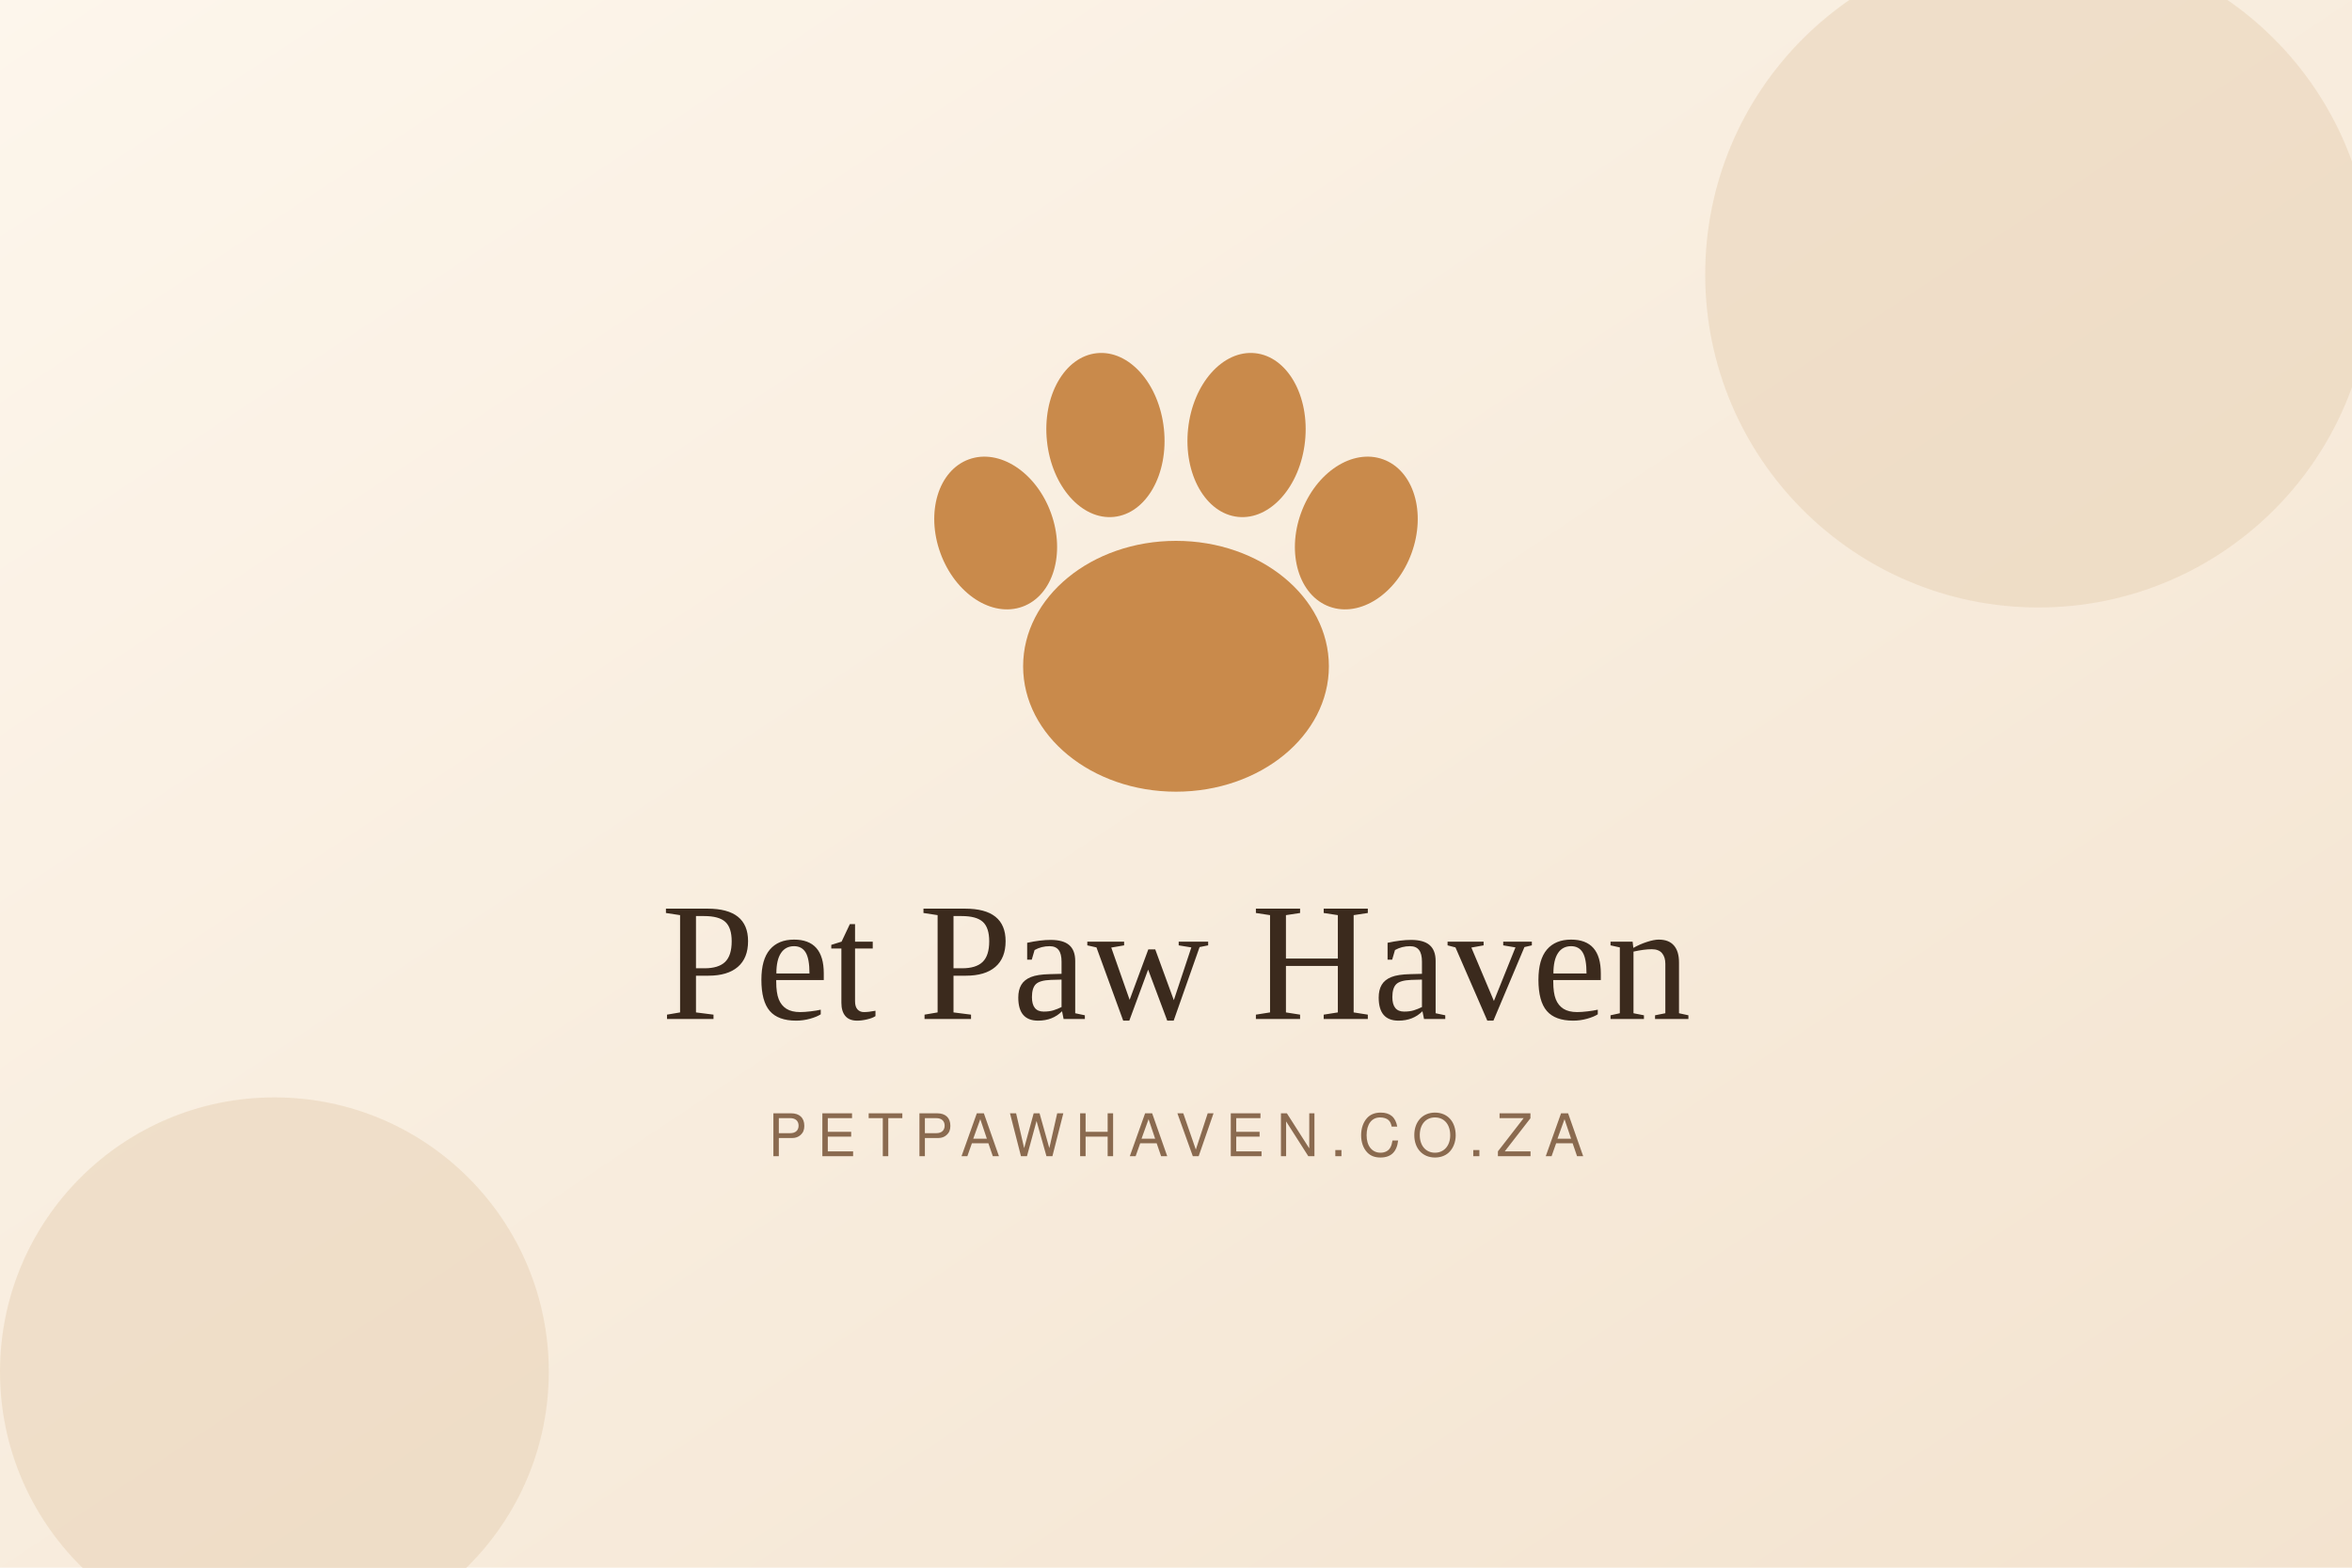
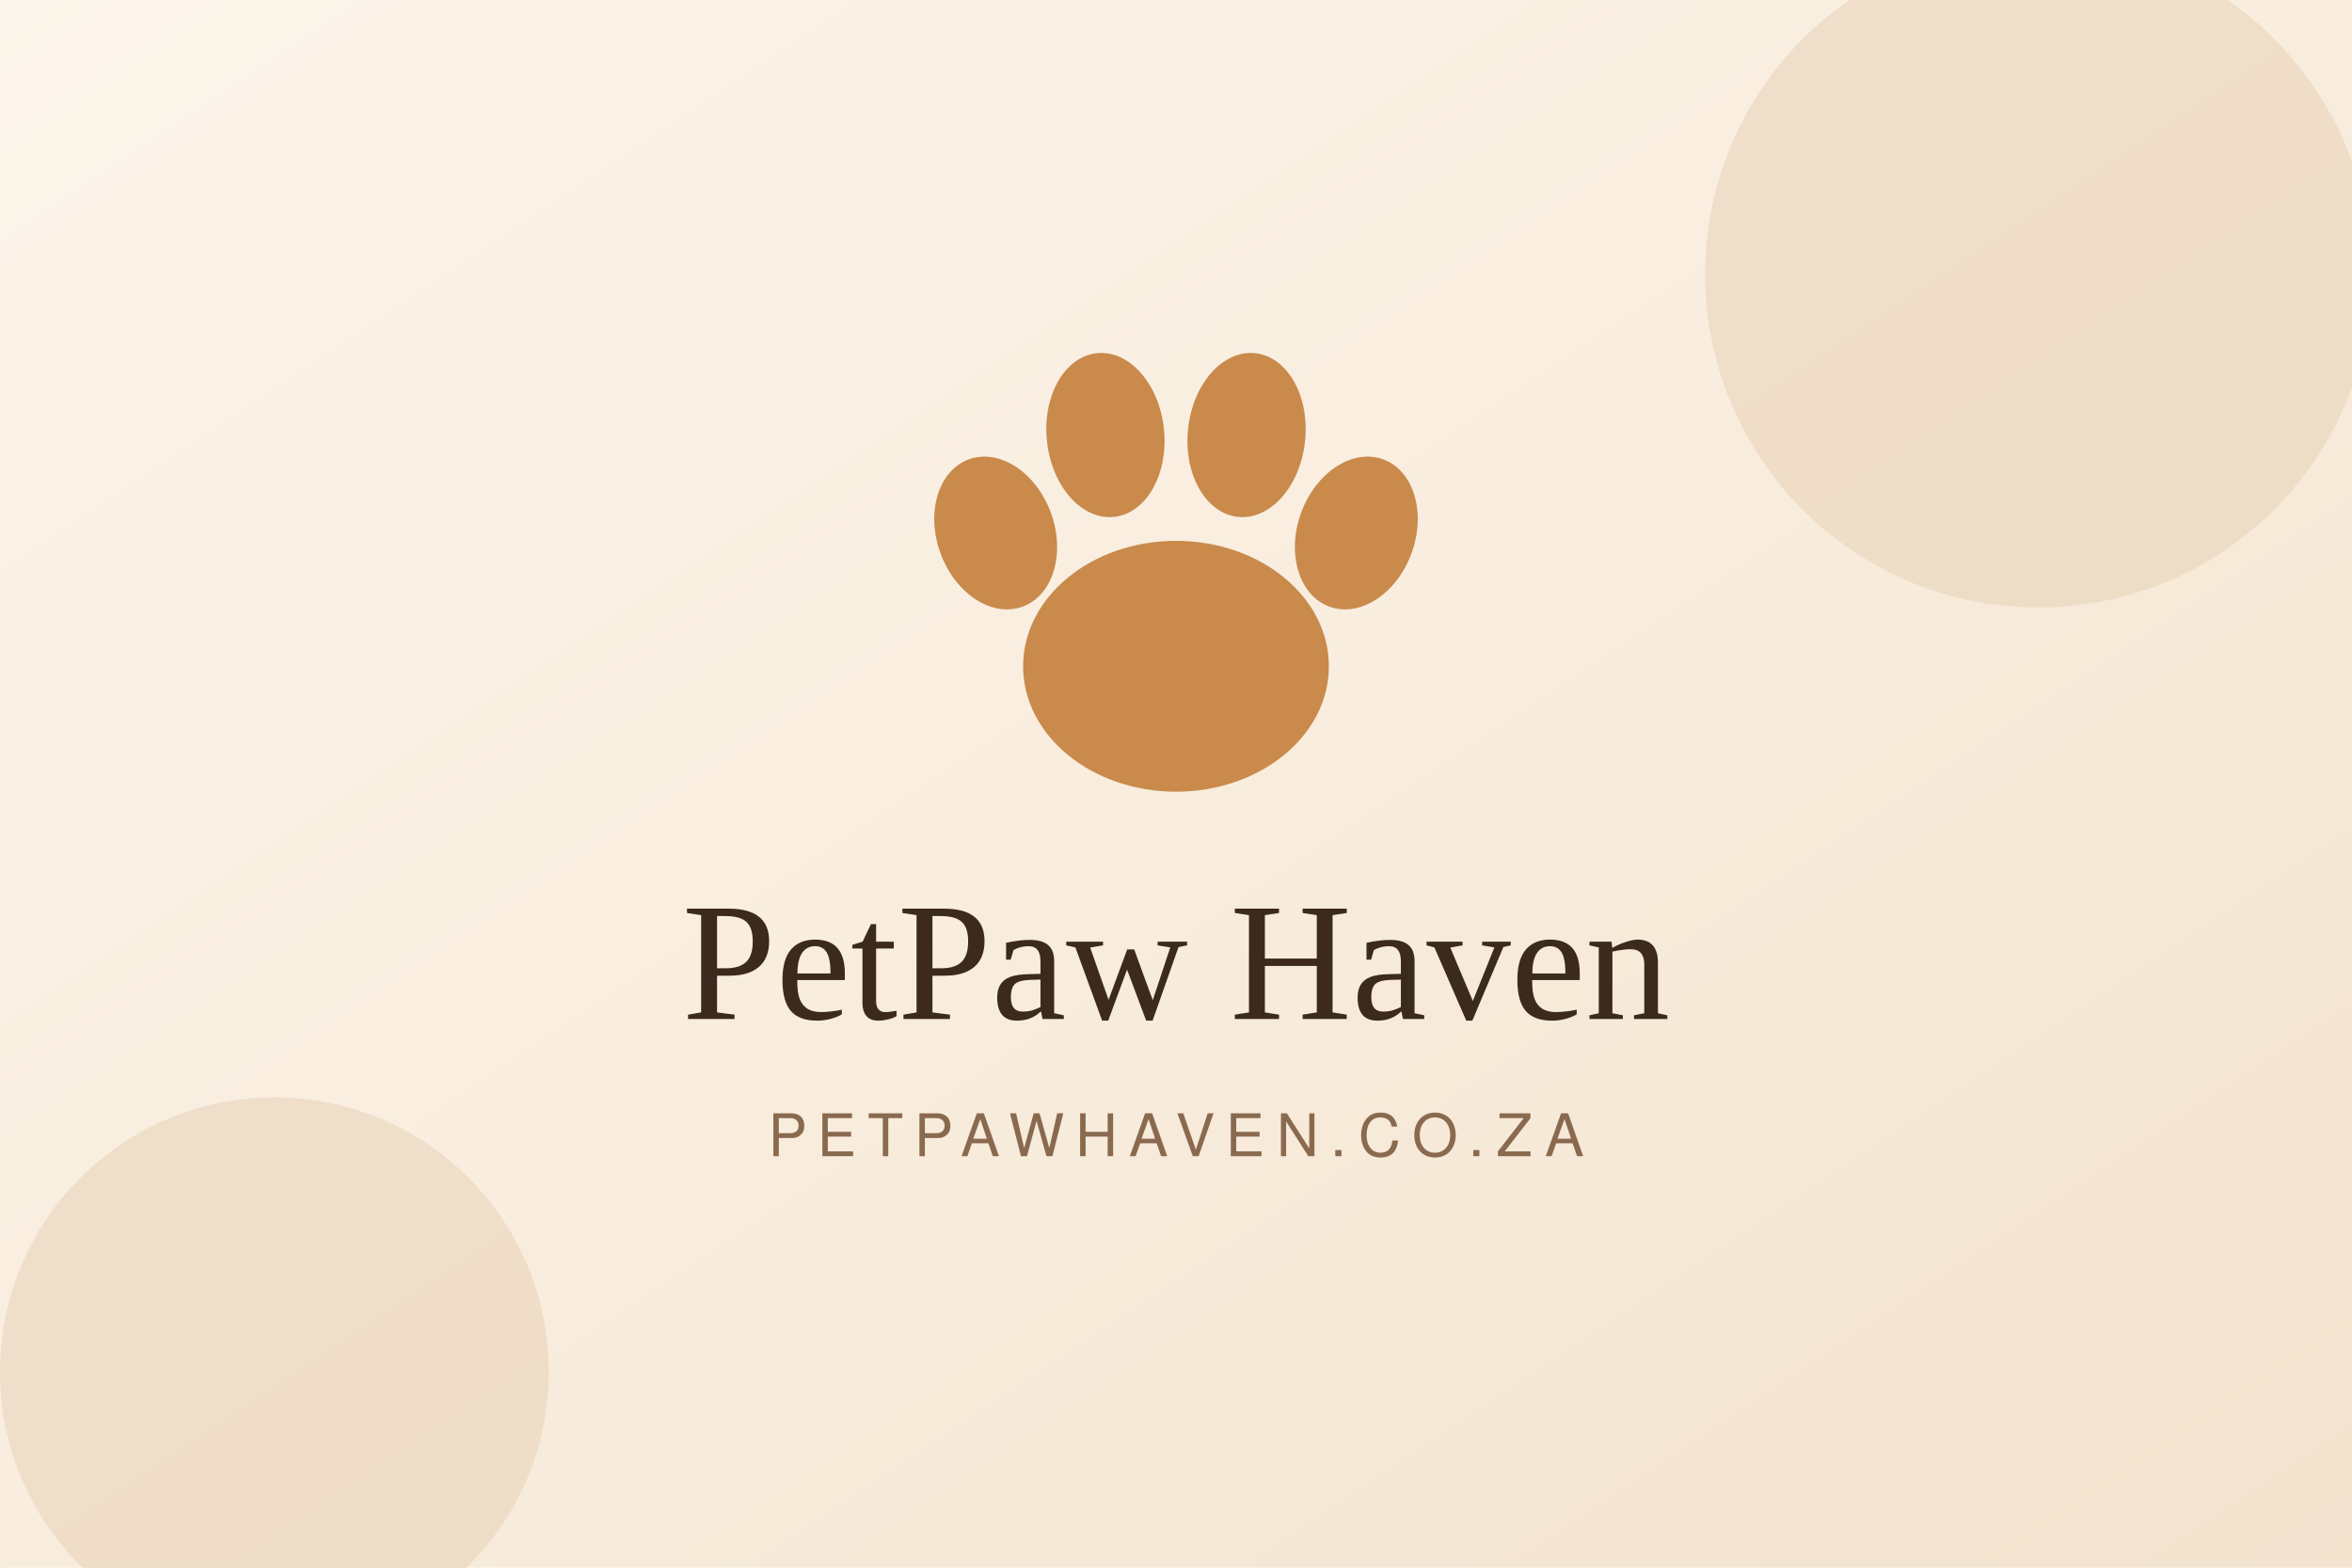
<svg xmlns="http://www.w3.org/2000/svg" viewBox="0 0 1200 800" width="1200" height="800">
  <defs>
    <linearGradient id="bg" x1="0" y1="0" x2="1" y2="1">
      <stop offset="0" stop-color="#fdf6ec" />
      <stop offset="1" stop-color="#f3e3cf" />
    </linearGradient>
  </defs>
  <rect width="1200" height="800" fill="url(#bg)" />
  <g fill="#e8d2b6" opacity=".55">
    <circle cx="1040" cy="140" r="170" />
    <circle cx="140" cy="700" r="140" />
  </g>
  <g transform="translate(600 300)" fill="#c98a4b">
    <ellipse cx="0" cy="40" rx="78" ry="64" />
    <ellipse cx="-92" cy="-28" rx="30" ry="40" transform="rotate(-20 -92 -28)" />
    <ellipse cx="-36" cy="-78" rx="30" ry="42" transform="rotate(-6 -36 -78)" />
    <ellipse cx="36" cy="-78" rx="30" ry="42" transform="rotate(6 36 -78)" />
    <ellipse cx="92" cy="-28" rx="30" ry="40" transform="rotate(20 92 -28)" />
  </g>
-   <text x="600" y="520" text-anchor="middle" font-family="Georgia, 'Times New Roman', serif" font-size="86" fill="#3b2a1d">Pet Paw Haven</text>
+   <text x="600" y="520" text-anchor="middle" font-family="Georgia, 'Times New Roman', serif" font-size="86" fill="#3b2a1d">PetPaw Haven</text>
  <text x="600" y="590" text-anchor="middle" font-family="Helvetica, Arial, sans-serif" font-size="30" letter-spacing="6" fill="#8a6a4f">PETPAWHAVEN.CO.ZA</text>
</svg>
